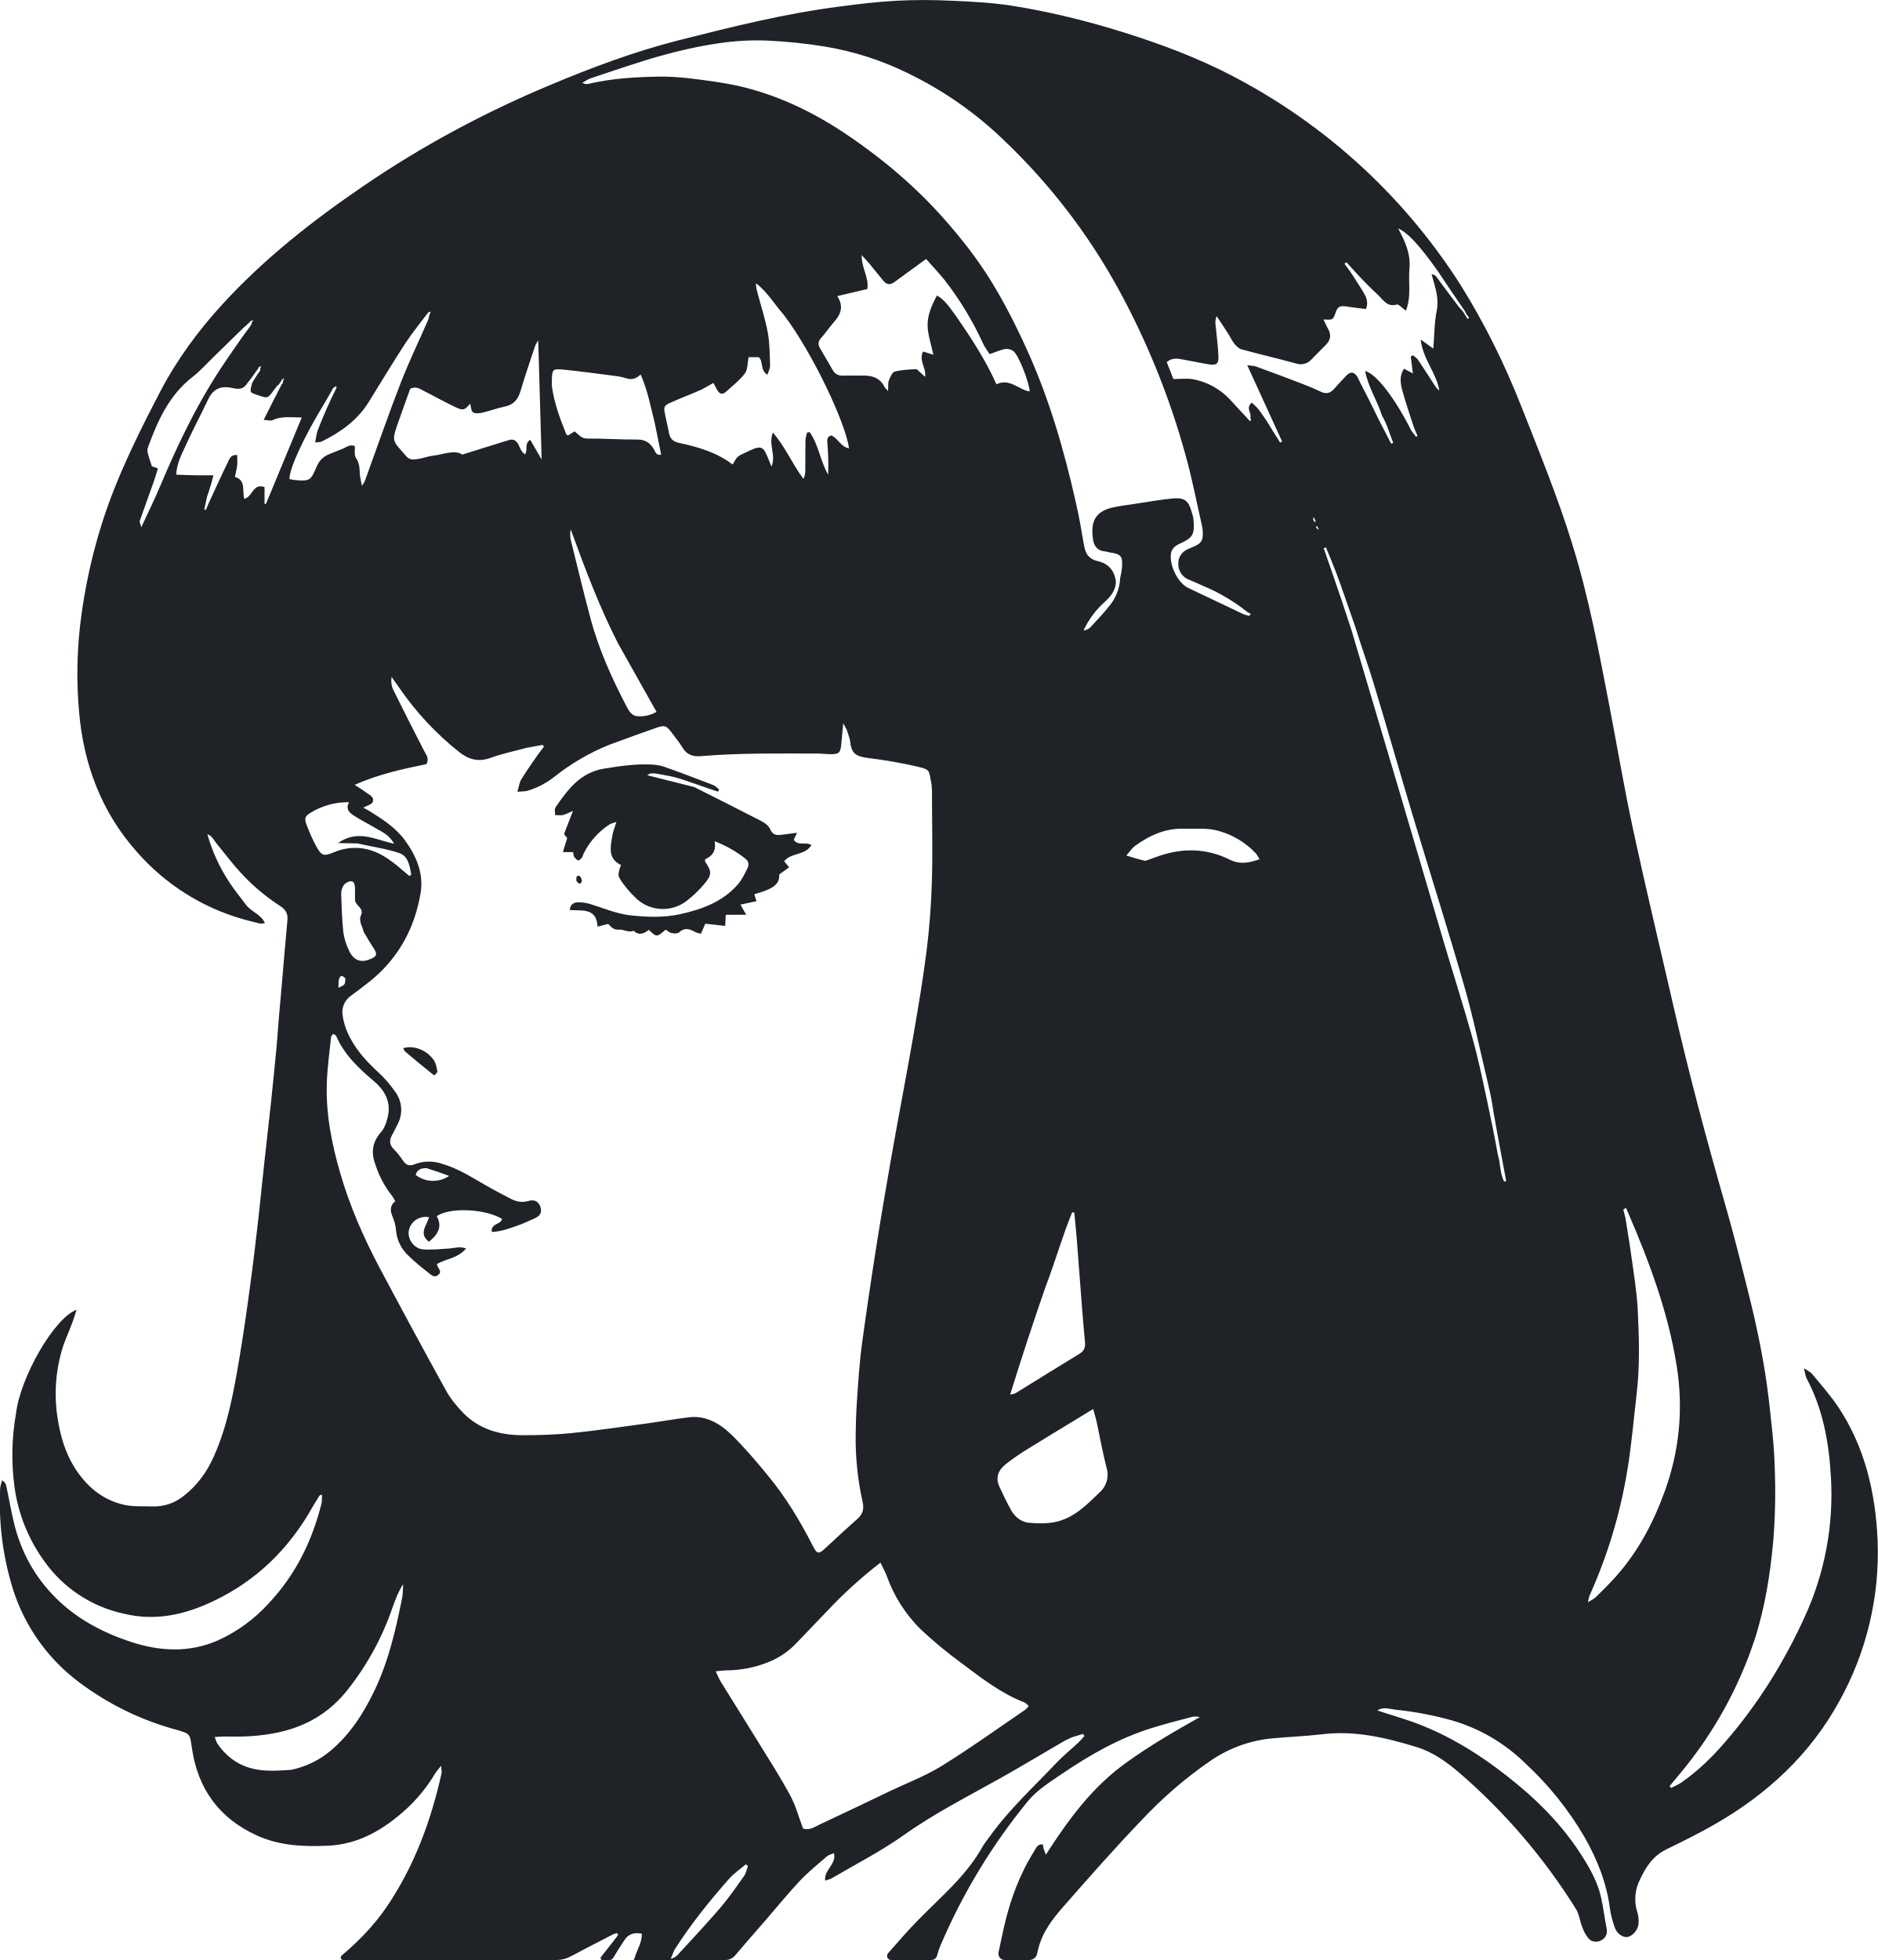
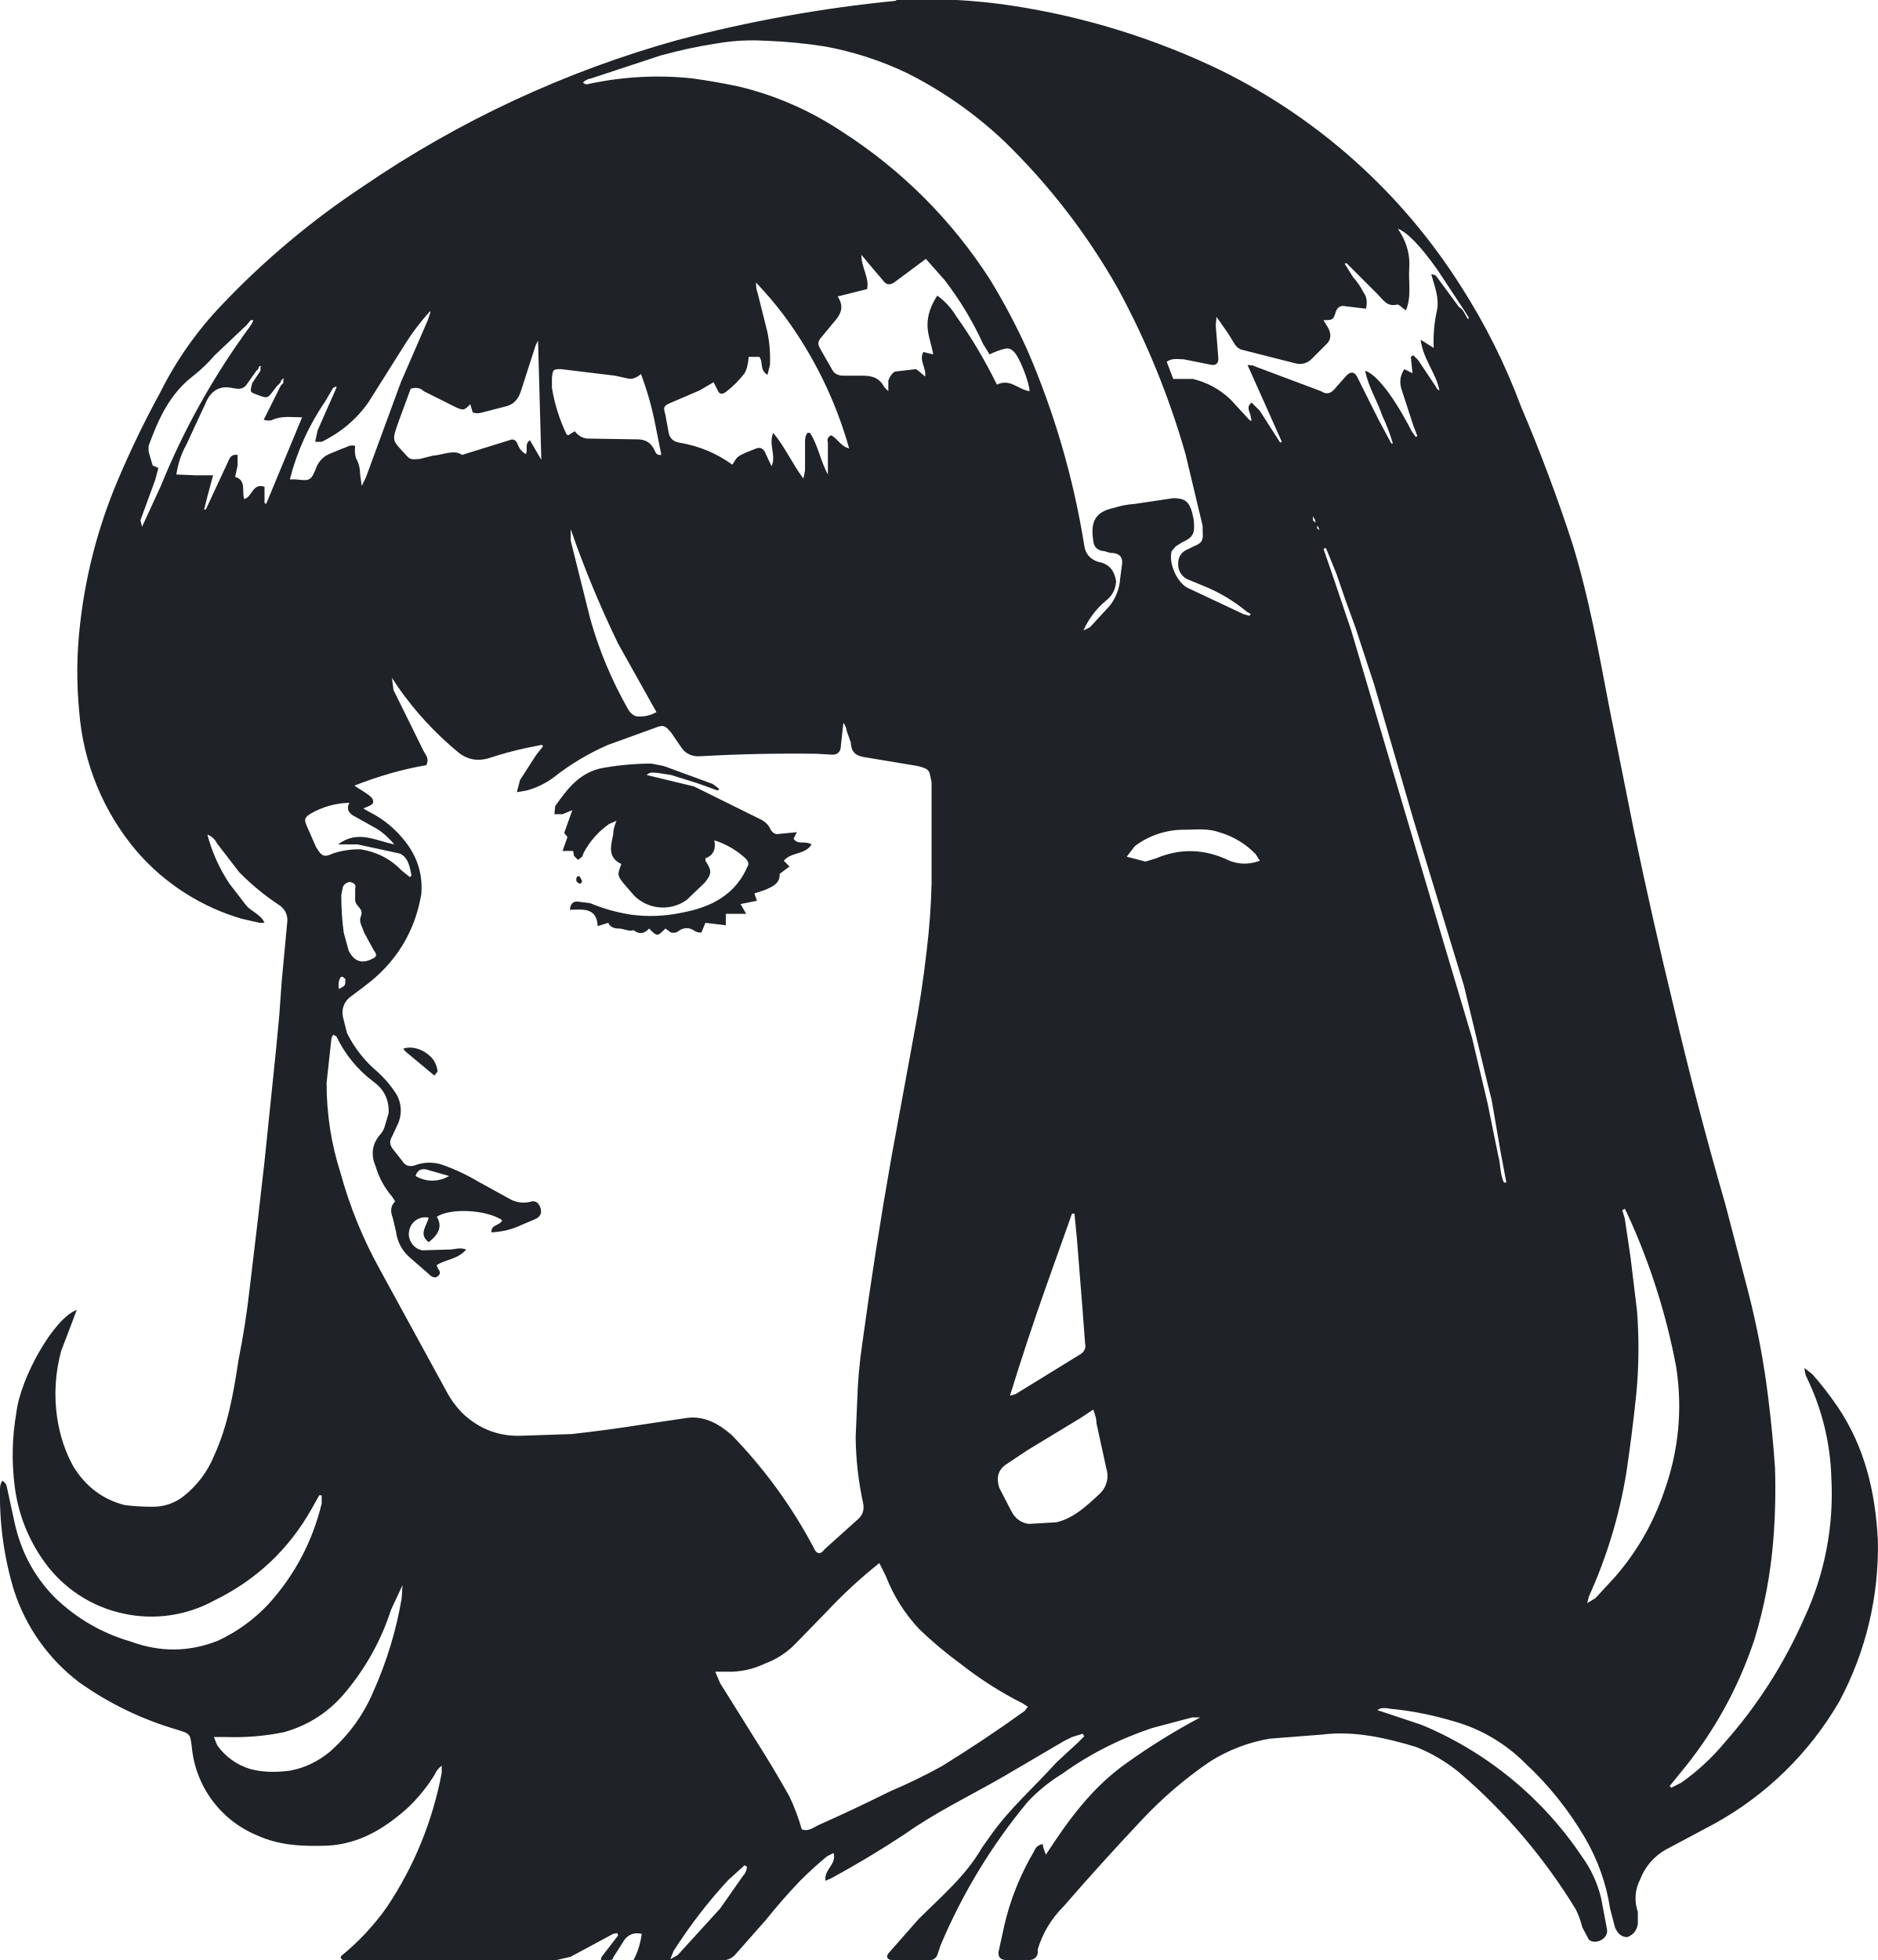
<svg xmlns="http://www.w3.org/2000/svg" viewBox="1 0 23 24">
-   <style>path{fill:#1f2328}@media(prefers-color-scheme:dark){path{fill:#f0f6fc}}</style>
-   <path d="M5.938 12.835c.127-.039.285.02.373.143.028.038.036.092.046.14.003.014-.02.033-.04.05-.124-.098-.24-.194-.354-.291-.011-.01-.016-.027-.025-.042zM8.396 9.412c.195-.032.39-.06.588-.05a.54.54 0 01.148.026c.202.071.402.147.601.224.028.01.05.036.075.055l-.013.027a9.203 9.203 0 01-.26-.089c-.115-.038-.213-.077-.315-.098-.25-.05-.25-.046-.292-.014l.574.144c.275.139.55.276.823.417.042.022.09.057.107.098.026.06.063.076.117.072.066-.006.132-.017.213-.027l-.04.086c.051.08.142.02.216.064-.074.13-.247.09-.334.199l.061.074-.12.087c0 .106-.038.168-.306.243l.026.085-.196.042.07.124h-.25l-.007.137c-.081-.01-.161-.018-.244-.027l-.053.123c-.027-.008-.052-.011-.073-.023-.067-.038-.128-.056-.195.006-.019.017-.063.014-.093.008-.026-.006-.05-.029-.07-.042-.11.095-.11.095-.208.003-.057.046-.12.074-.186.011-.063.027-.123-.02-.178-.014-.07.007-.097-.035-.133-.07l-.13.033c-.013-.236-.194-.19-.34-.203.005-.072.05-.092.095-.094a.474.474 0 01.159.022c.164.05.32.12.496.138.203.021.405.029.601-.015.265-.059.52-.149.707-.365.049-.056.083-.127.117-.195.019-.038.02-.084-.02-.116a1.397 1.397 0 00-.382-.217c.024.12-.031.182-.115.221 0 .014-.004.025 0 .03.08.115.084.16-.007.267a1.39 1.39 0 01-.218.211.477.477 0 01-.641-.05 1.36 1.36 0 01-.133-.152c-.078-.107-.076-.108-.033-.236-.165-.08-.128-.226-.104-.364.008-.05.028-.096.049-.163-.04.014-.067.017-.087.032a.897.897 0 00-.316.357c-.007.016-.01.034-.02.047-.012.015-.034.038-.045.035-.02-.006-.037-.027-.05-.045-.008-.012-.007-.032-.012-.057h-.126l.053-.172a14.82 14.82 0 00-.039-.049l.11-.284c-.06.026-.091.044-.124.051-.03.007-.064 0-.095 0 0-.031-.01-.07.004-.092.149-.22.305-.428.593-.476z" />
-   <path d="M8.06 10.788c-.003-.038-.004-.075.037-.062.016.006.034.048.028.067-.01.04-.038.032-.064-.005z" />
-   <path d="M11.981.009c.226-.012.453-.011.679 0 .247.01.495.024.74.062.401.064.798.157 1.19.273.463.138.92.299 1.356.511a7.31 7.31 0 012.948 2.642c.292.469.536.963.739 1.479.219.556.446 1.11.623 1.683.204.654.329 1.326.458 1.997.097.504.182 1.01.29 1.511.156.722.329 1.44.494 2.16.186.812.4 1.615.63 2.415.102.355.193.713.282 1.072.11.436.202.876.254 1.323.031.278.066.557.073.837a7.56 7.56 0 01-.017.88c-.037.413-.1.818-.226 1.212a5.017 5.017 0 01-.915 1.649l-.13.156.018.023c.043-.023.088-.041.127-.068.2-.138.373-.307.531-.49.4-.46.721-.973.975-1.529a3.59 3.59 0 00.325-1.72c-.024-.424-.097-.834-.3-1.213-.013-.027-.015-.06-.03-.121.05.035.082.048.101.072.107.13.22.258.315.398.33.494.46 1.052.486 1.64a3.75 3.75 0 01-.47 1.97c-.36.655-.887 1.14-1.526 1.506-.193.111-.394.21-.595.308-.157.078-.248.211-.318.365a.522.522 0 00-.033.406.359.359 0 01.013.139c-.005.077-.077.155-.14.162-.054.006-.125-.043-.15-.116a1.206 1.206 0 01-.06-.233c-.04-.314-.155-.6-.308-.87a3.906 3.906 0 00-.73-.91 2.129 2.129 0 00-.897-.524 4.093 4.093 0 00-.692-.131c-.075-.008-.15-.04-.22.01.18.06.363.11.538.18.434.173.82.43 1.18.728.308.255.58.543.794.884.098.155.186.315.227.496.027.123.042.25.067.375.013.062-.002.109-.053.144-.047.033-.122.034-.163-.01a.455.455 0 01-.08-.14c-.03-.073-.038-.159-.078-.225a7.314 7.314 0 00-1.423-1.664c-.16-.137-.329-.26-.537-.323-.376-.114-.753-.203-1.15-.154-.213.025-.427.032-.64.053a1.6 1.6 0 00-.736.278 5.14 5.14 0 00-.834.72c-.329.342-.642.699-.955 1.055-.136.155-.264.319-.314.531a5.227 5.227 0 00-.012.051.096.096 0 01-.09.076h-.31c-.046 0-.082-.048-.072-.094.023-.108.045-.216.07-.324.075-.325.19-.635.368-.917.024-.039.04-.088.104-.08l.01.049.027.077c.28-.435.571-.834.996-1.135.283-.204.584-.378.89-.55a.196.196 0 00-.098-.002c-.162.043-.325.084-.485.134-.402.124-.764.33-1.11.566-.147.1-.298.193-.414.333a7.314 7.314 0 00-1.07 1.767.845.845 0 00-.04.12.075.075 0 01-.072.056h-.494c-.04 0-.062-.051-.036-.082.123-.14.246-.282.377-.415.275-.281.58-.532.777-.884.027-.048.063-.09.095-.135.238-.333.54-.607.818-.902.082-.086.175-.16.26-.24.029-.027.053-.057.079-.085l-.018-.025-.135.041c-.034.017-.07.031-.102.05-.248.144-.494.292-.743.433-.408.23-.825.439-1.209.711-.281.2-.591.358-.889.533-.02.012-.044.015-.08.028-.015-.135.143-.201.108-.336-.033.014-.064.02-.085.038-.111.096-.227.19-.328.296-.148.157-.284.325-.425.488-.125.143-.25.286-.373.431A.153.153 0 019.89 24H8.762a.316.316 0 00.016-.042c.028-.09.085-.172.083-.28-.091-.018-.162.001-.212.077a4.45 4.45 0 00-.136.215c-.01.016-.024.03-.042.03h-.093c-.019 0-.029-.022-.017-.037.071-.088.14-.178.209-.268.001-.002-.006-.012-.012-.024-.014.004-.03.006-.045.013-.176.09-.352.181-.527.274a.363.363 0 01-.168.042H5.202c-.026 0-.039-.036-.019-.053.21-.178.402-.374.558-.605.335-.496.538-1.047.667-1.629.004-.02-.003-.043-.006-.091-.037.048-.059.072-.076.1a1.943 1.943 0 01-.334.415c-.28.258-.59.448-.983.464-.297.012-.588 0-.865-.127-.46-.21-.722-.57-.794-1.072-.025-.17-.017-.171-.182-.219A3.513 3.513 0 011.97 20.6a2.286 2.286 0 01-.808-1.13 3.569 3.569 0 01-.16-1.245c.002-.034.016-.067.024-.1.032.023.046.043.05.066.033.153.059.308.096.46.086.355.257.664.516.92.258.256.571.419.91.532.358.118.717.138 1.07-.016a1.89 1.89 0 00.621-.452c.328-.348.533-.76.648-1.223.009-.034.005-.071.007-.11-.015.006-.026.006-.03.011-.031.05-.064.1-.093.152-.284.502-.679.887-1.196 1.135-.351.17-.718.255-1.11.159a1.607 1.607 0 01-.971-.64 2.006 2.006 0 01-.368-.924 2.903 2.903 0 01.02-.886c.05-.439.466-1.17.742-1.271-.02.063-.035.112-.053.16-.043.116-.097.227-.13.345a1.901 1.901 0 00-.05.82c.033.212.09.416.204.6.147.236.346.407.62.465.11.023.225.014.338.018a.576.576 0 00.386-.131c.164-.128.282-.292.366-.481.168-.375.24-.777.309-1.179.05-.296.093-.594.133-.893.039-.281.071-.563.104-.845.026-.232.048-.464.074-.696.024-.228.052-.455.076-.683.024-.227.047-.455.069-.683.013-.14.022-.28.034-.42l.037-.417c.022-.25.041-.5.065-.748.008-.082-.02-.132-.09-.177a2.46 2.46 0 01-.492-.418c-.1-.109-.188-.228-.282-.342-.035-.042-.056-.097-.116-.118a2.084 2.084 0 00.275.597c.06.092.131.176.196.265.063.086.182.115.234.226-.028.003-.046.01-.06.006a4.74 4.74 0 01-.22-.057 2.71 2.71 0 01-1.287-.819c-.435-.487-.656-1.076-.71-1.723a5.206 5.206 0 01.014-1.06c.072-.602.22-1.186.45-1.745.155-.376.338-.741.526-1.102.205-.393.466-.75.765-1.076.512-.559 1.104-1.024 1.726-1.448.717-.49 1.478-.898 2.277-1.233C8.244.828 8.767.632 9.31.494c.655-.166 1.31-.33 1.982-.415.229-.03.458-.058.688-.07zm-1.847 22.82c-.07.06-.147.111-.207.18-.238.27-.464.549-.668.869l-.044.108a.177.177 0 00.093-.057c.174-.19.351-.378.519-.574.104-.122.195-.255.288-.386.024-.034.03-.08.046-.12l-.027-.02zm1.65-3.695a5.51 5.51 0 00-.653.593l-.37.386a.963.963 0 01-.377.25 1.372 1.372 0 01-.467.09c-.044 0-.087.006-.151.012.028.058.043.097.064.131.15.242.301.482.45.724.136.22.276.438.399.666.068.125.105.267.156.404.077.027.14-.018.202-.048.29-.135.579-.274.867-.412.213-.101.437-.186.636-.31.347-.215.68-.455 1.018-.685.015-.01.026-.028.042-.046-.023-.019-.038-.037-.056-.044-.287-.111-.527-.3-.77-.482a5.319 5.319 0 01-.506-.42 1.757 1.757 0 01-.41-.653c-.019-.049-.045-.095-.075-.156zm-5.847.264c-.06.096-.097.194-.132.293a3.38 3.38 0 01-.555 1.01c-.2.25-.455.412-.762.493-.23.06-.464.076-.7.07-.048-.002-.097.002-.158.005.016.04.021.066.035.085.1.145.23.246.4.295.157.046.316.034.498.023.181-.037.343-.115.485-.234.238-.199.402-.454.536-.732.175-.363.264-.751.342-1.144.01-.053.008-.11.011-.164zm14.945-4.586c.008.029.016.057.027.107.024.155.051.31.072.464.03.219.067.437.078.657.017.344.027.689-.014 1.033-.037.315-.063.633-.116.946a6.153 6.153 0 01-.46 1.518c-.008.018-.01.039-.02.082.047-.03.077-.042.098-.064.085-.083.17-.167.248-.255.271-.305.458-.66.596-1.043.18-.498.228-1.011.145-1.531-.103-.65-.33-1.263-.597-1.881a9.055 9.055 0 00-.024-.055l-.033.022zM5.797 8.29a.26.26 0 00.018.153c.124.251.25.501.379.75.025.049.066.09.03.163-.284.06-.578.119-.88.255.059.038.097.06.132.087.042.032.112.058.09.12-.01.033-.075.048-.117.072.017.01.043.021.067.036.166.102.33.207.447.368.138.192.229.404.188.644-.079.469-.306.85-.69 1.132-.054.04-.106.083-.161.122a.243.243 0 00-.103.245.77.77 0 00.055.195c.083.196.22.35.375.492.083.076.159.164.222.257a.37.37 0 01.025.377c-.023.05-.05.099-.076.148-.03.06-.028.111.022.162.041.042.08.089.112.138.038.058.078.079.147.05a.486.486 0 01.333-.006c.16.046.302.126.444.21.13.077.264.149.4.219.067.035.14.05.219.026.071-.022.124.01.145.076.02.064-.003.108-.074.139-.07.03-.137.063-.209.088-.1.035-.201.073-.314.077-.013-.107.11-.088.127-.159-.206-.126-.643-.145-.801-.034.063.112.035.21-.096.313-.13-.1-.025-.202.002-.3a.209.209 0 00-.249.17c-.015.101.067.216.178.224.108.007.218-.005.326-.012.06-.005.12-.027.199 0-.103.123-.248.127-.357.19.002.05.07.086.019.131-.053.048-.095-.001-.132-.03-.08-.063-.16-.126-.231-.197a.474.474 0 01-.157-.311.52.52 0 00-.043-.172c-.032-.074-.032-.137.033-.19-.018-.03-.028-.053-.045-.072a1.222 1.222 0 01-.196-.369c-.053-.137-.046-.264.048-.381.024-.03.05-.06.064-.095a.664.664 0 00.047-.168c.017-.165-.064-.287-.182-.387-.186-.156-.36-.322-.46-.551-.005-.011-.024-.017-.037-.026-.011.017-.024.027-.025.038-.019.185-.045.37-.052.557-.014.377.058.743.162 1.104.118.41.289.798.488 1.173.267.502.537 1.002.812 1.5.055.098.13.189.208.27.198.202.452.272.724.273.202 0 .404-.006.605-.026.295-.03.59-.073.884-.113.183-.025.365-.057.548-.08.21-.026.38.073.522.21.16.156.305.327.447.5.22.265.397.56.554.867.05.098.07.1.147.03.13-.121.26-.242.394-.36.067-.059.088-.12.067-.213a3.535 3.535 0 01-.085-.796c.002-.157.006-.314.018-.471.015-.224.03-.45.06-.672a59.114 59.114 0 01.362-2.298c.087-.493.182-.984.268-1.477.06-.347.118-.694.162-1.043.034-.273.055-.55.063-.825.011-.332.003-.665.002-.998 0-.077.004-.155-.01-.23-.028-.142-.01-.155-.162-.19a5.826 5.826 0 00-.607-.107c-.146-.018-.207-.053-.221-.19-.006-.049-.025-.098-.041-.146-.009-.025-.024-.048-.046-.09l-.025.264c-.009.096-.029.116-.127.115-.055 0-.11-.008-.164-.008-.476 0-.952-.008-1.426.032-.095.008-.173-.015-.226-.103-.04-.066-.088-.126-.134-.186-.063-.084-.086-.093-.182-.06-.195.068-.388.138-.582.21a2.71 2.71 0 00-.675.394.986.986 0 01-.323.168c-.033.01-.07.008-.127.013.02-.066.024-.114.047-.15.064-.105.135-.205.205-.306.023-.033.049-.063.073-.095l-.015-.023-.201.037c-.146.04-.296.07-.437.122-.148.053-.266.023-.386-.072a3.623 3.623 0 01-.733-.786l-.093-.132zm8.592 8.963l-.147.09c-.22.134-.44.266-.659.402-.093.058-.184.12-.27.188-.085.07-.124.161-.072.272.047.1.093.2.147.294.047.08.124.138.213.147.11.01.228.012.336-.012.217-.05.372-.205.528-.357a.291.291 0 00.087-.308c-.046-.18-.079-.365-.118-.547-.011-.052-.027-.103-.045-.169zm-.257-2.409c-.12.291-.205.597-.325.91-.151.433-.294.87-.435 1.323.036-.01.054-.01.067-.018.261-.16.522-.324.785-.484.054-.033.071-.078.065-.138-.012-.13-.024-.262-.034-.393l-.068-.886c-.008-.103-.02-.206-.029-.31-.009 0-.017-.002-.026-.004zm3.081-8.13l.099.285c.08.231.159.463.24.714l.58 1.952c.187.63.372 1.262.558 1.893.114.382.235.762.343 1.146.072.257.126.519.186.799.044.206.087.413.127.64.034.106.023.226.077.325l.025-.006-.068-.362c-.038-.206-.077-.412-.113-.638-.015-.07-.029-.141-.046-.211-.095-.396-.177-.796-.29-1.187-.196-.685-.413-1.364-.618-2.046-.165-.549-.322-1.1-.488-1.648-.069-.227-.15-.45-.226-.695l-.117-.336c-.037-.107-.075-.216-.115-.322-.04-.106-.084-.21-.127-.314a7.558 7.558 0 01-.027.01zM6.225 14.304c-.063-.001-.115.014-.134.083a.35.35 0 00.41.012 4.533 4.533 0 00-.276-.095zM5.23 11.98c-.026-.027-.057-.048-.075.002-.012.032-.007.07-.01.113.082-.037.082-.037.085-.115zm.062-1.189a.135.135 0 00-.088.056.197.197 0 00-.025.11c.005.152.01.306.026.457a.751.751 0 00.066.218c.061.136.157.167.288.101.055-.027.06-.054.025-.11a4.52 4.52 0 01-.129-.211c-.015-.068-.066-.131-.033-.207.04-.09-.076-.116-.074-.19V10.874c-.003-.038-.006-.087-.056-.083zm-.017-.968a.867.867 0 00-.467.127c-.076.045-.084.07-.05.158.034.087.07.173.115.254.064.117.09.125.21.077a.657.657 0 01.336-.053c.202.022.357.136.504.264l.092.077c.007-.006.014-.013.022-.018-.019-.105-.035-.226-.149-.264-.157-.053-.324-.075-.508-.117l-.24-.005c.24-.169.452-.044.687.009-.063-.115-.153-.147-.23-.193-.082-.05-.17-.092-.25-.144-.06-.037-.12-.08-.072-.172zm10.233.325c-.23-.01-.427.08-.608.211-.034.026-.06.065-.105.117.087.026.15.046.232.065.044-.015.088-.03.13-.046.306-.114.61-.115.904.031.126.063.237.04.366-.005-.02-.031-.03-.054-.045-.071a.986.986 0 00-.448-.273c-.14-.044-.284-.024-.426-.03zM7.99 6.483a.308.308 0 00.002.133c.08.321.156.643.242.962.104.387.27.75.456 1.103.02.037.061.08.098.087a.404.404 0 00.253-.051l-.472-.84c-.23-.448-.405-.92-.579-1.394zM10.397.497c-.2-.008-.405.004-.603.034-.236.035-.47.087-.7.152-.287.08-.569.18-.852.273-.04.013-.074.038-.11.058.028.014.05.018.07.014.287-.068.58-.085.873-.09.134-.002.269.009.402.025.19.024.382.048.57.09.456.104.874.3 1.265.556.464.306.888.66 1.257 1.078.205.232.395.475.56.739.17.274.315.561.449.856.273.601.456 1.232.6 1.876.04.173.07.348.1.524.017.104.065.167.17.19.122.028.2.105.22.251-.003.102-.06.174-.129.24a1.065 1.065 0 00-.268.358.164.164 0 00.083-.039c.08-.086.162-.172.235-.265a.56.56 0 00.13-.333c.009-.05.022-.1.024-.15.007-.124-.017-.15-.143-.168-.025-.004-.049-.014-.073-.015-.082-.007-.125-.063-.137-.131-.033-.198-.004-.355.247-.408.086-.018.174-.03.26-.042.158-.023.315-.053.473-.067.14-.012.19.033.226.167.008.029.018.057.021.087.019.179-.008.225-.141.288-.027.013-.055.024-.078.042a.148.148 0 00-.051.067c-.039.144.073.382.206.445l.673.32c.023.011.05.015.075.023l.018-.026c-.015-.008-.032-.013-.044-.024a2.27 2.27 0 00-.544-.32 4.898 4.898 0 00-.173-.075.203.203 0 01-.126-.191c-.003-.085.045-.154.128-.187l.059-.025c.099-.044.118-.076.112-.187a.384.384 0 00-.008-.063c-.067-.294-.123-.59-.205-.88a9.478 9.478 0 00-.826-2.036 7.465 7.465 0 00-1.39-1.805 4.536 4.536 0 00-1.177-.824 3.656 3.656 0 00-1.016-.328 6.155 6.155 0 00-.712-.074zm6.719 5.955c.01.014.018.028.038.034l-.022-.044-.016.01zM4.103 3.917a.062.062 0 01-.03.012.455.455 0 01-.04.039c-.01.01-.02.02-.045.04l-.363.354c-.088.085-.17.178-.266.253-.284.22-.425.53-.544.855a.132.132 0 00-.007.071c.013.055.033.108.052.168l.074.026c-.017.056-.03.105-.047.152-.058.164-.118.327-.175.491-.005.015.008.036.019.077.08-.175.158-.33.225-.489.228-.544.484-1.074.819-1.561.09-.133.182-.266.283-.401.004-.006.007-.013.022-.03.001-.016.003-.032.015-.04l.008-.017zm12.976 2.408a.023.023 0 01.009.019.073.073 0 00-.006.01.188.188 0 00.007.02l.018.022c.002-.007.007-.016.005-.021-.003-.01-.012-.018-.02-.038a1.331 1.331 0 01-.013-.012zM4.199 4.48c-.003.004-.008.008-.027.014-.005.013-.011.025-.031.047a2.085 2.085 0 01-.124.167c-.048.07-.116.055-.181.041-.134-.028-.228.016-.287.143-.089.187-.187.37-.273.56-.049.108-.11.216-.118.36.081.003.154.007.228.008h.228a2.563 2.563 0 01-.079.264c-.01.052-.022.103-.033.155l.02.004c.018-.046.037-.092.067-.153.066-.142.13-.285.2-.426.02-.04.034-.1.116-.092 0 .043.004.084 0 .124-.005.045-.017.09-.028.143.141.043.086.174.115.269.102-.022.104-.195.248-.144v.205l.017.002.439-1.059c-.13 0-.246-.02-.358.033-.024.011-.058-.001-.108-.004.075-.15.139-.278.211-.417a.128.128 0 01.025-.036c0-.015-.001-.03.008-.038l.006-.02c-.005.006-.01.011-.028.017-.004.012-.009.024-.026.045a.085.085 0 01-.032.033c-.123.157-.09.164-.258.106-.079-.027-.078-.028-.047-.144.028-.046.056-.093.098-.15 0-.016-.001-.032.007-.042L4.2 4.48zm2.073-.67c-.003.006-.007.011-.027.016-.094.125-.194.246-.28.377-.155.238-.301.481-.451.723-.14.224-.345.368-.575.481-.017.008-.04.006-.079.011.012-.059.016-.109.033-.153a6.076 6.076 0 01.229-.518l-.007-.02a.138.138 0 01-.035.025c-.028.05-.055.1-.093.164-.26.424-.443.817-.442.95.024.004.048.011.073.013.177.013.188.007.26-.165.03-.07.077-.12.147-.15l.175-.07c.044-.018.085-.057.146-.032.003.05-.01.11.014.145.042.062.044.125.047.193.002.049.017.098.026.147.029-.034.039-.065.05-.097.142-.39.277-.782.428-1.17.1-.256.22-.504.33-.756.013-.03.013-.067.03-.092V3.81zm3.987-.34c0 .045.01.084.021.123.042.16.094.318.124.48.024.133.023.27.028.406 0 .033-.019.067-.032.11-.094-.058-.047-.158-.106-.215h-.125c-.015.072-.01.152-.046.2-.066.085-.155.154-.236.227-.043.038-.078.018-.103-.025l-.046-.087c-.065.035-.117.069-.172.093-.116.051-.235.095-.35.147-.085.038-.09.053-.07.147.014.075.034.148.047.223.013.072.05.109.123.124.233.05.462.115.657.265.058-.102.058-.102.168-.151.03-.014.06-.03.092-.042.08-.03.115-.017.15.06.023.048.041.098.066.158.06-.14-.042-.267.017-.416.157.18.24.39.375.567a.235.235 0 00.022-.098c.002-.124 0-.247.002-.371 0-.034.013-.067.02-.1l.032-.003c.11.155.13.354.226.52a3.036 3.036 0 00-.01-.392c-.004-.045 0-.074.05-.088.08.036.116.14.215.158-.03-.275-.423-1.137-.798-1.635-.114-.127-.2-.28-.34-.386zm-2.667.696c-.019.034-.03.05-.037.067-.061.185-.125.37-.18.556-.031.105-.087.169-.195.19-.09.019-.178.052-.268.073-.038.009-.089.015-.118-.003-.024-.016-.025-.069-.036-.106-.064.076-.082.087-.17.047-.133-.062-.262-.135-.393-.201-.048-.025-.093-.063-.17-.03-.043.12-.091.25-.137.382-.099.28-.087.242.095.453.046.048.102.03.154.023.054-.009.106-.03.16-.036.13-.013.26-.08.367-.015.204-.064.387-.122.571-.178.05-.015.089.005.114.054.022.042.034.093.082.121.038-.056-.013-.128.063-.178l.14.241-.042-1.46zm.278.358c-.096-.01-.107.01-.11.108-.002.038-.003.078.002.115.03.2.099.386.174.57.002.006.012.01.022.015l.078-.05c.052.036.081.088.153.088.205-.002.41.014.616.012.099-.001.158.042.205.12.018.03.024.077.088.066l-.08-.394c-.05-.195-.085-.395-.172-.589-.057.057-.114.068-.18.046a.72.72 0 00-.135-.028c-.22-.028-.44-.059-.66-.08zm10.254-1.727c.089.163.155.316.139.491-.016.168.026.342-.044.516-.047-.033-.088-.082-.112-.075-.117.035-.164-.057-.227-.115a4.772 4.772 0 01-.286-.29l-.104-.113a4.856 4.856 0 01-.023.019c.035.046.07.093.11.156.04.064.084.127.122.193.034.058.065.118.031.205-.082-.01-.164-.019-.246-.032-.06-.01-.101 0-.124.07-.031.098-.037.096-.15.09.02.042.036.08.057.116.041.074.03.138-.03.196-.06.06-.118.122-.178.181a.175.175 0 01-.185.046c-.222-.061-.447-.113-.67-.174-.032-.009-.063-.04-.086-.068-.03-.04-.052-.087-.08-.13-.044-.07-.09-.138-.136-.207a.18.18 0 00-.014.105c.012.127.03.253.035.38.005.1-.024.12-.121.104-.104-.017-.206-.04-.31-.058-.064-.012-.131-.028-.202.03l.081.208c.09 0 .166-.01.237.002a.819.819 0 01.458.251c.078.083.154.168.241.26l.018-.005c-.004-.006-.008-.013-.01-.04.014-.056-.062-.118.018-.178.031.03.064.057.088.09.058.078.111.159.169.257l.089.141.024-.013a2093.819 2093.819 0 01-.427-.934c.055.007.083.007.108.016.193.07.385.142.577.216.074.028.147.06.219.094.062.028.112.018.157-.033.05-.056.102-.112.154-.167.05-.051.095-.046.132.014.016.025.026.053.04.08.071.138.143.277.217.433l.159.308.025-.011c-.044-.106-.07-.218-.138-.334-.057-.182-.168-.346-.206-.545.136.034.362.326.567.732l.057.074.018-.011a1.563 1.563 0 01-.052-.127c-.046-.145-.097-.29-.136-.436-.022-.083-.036-.173.022-.26l.109.058-.026-.207.027-.016c.022.02.05.036.065.06.073.108.143.22.215.33.01.016.029.029.043.043-.036-.217-.2-.38-.229-.626l.155.112c.014-.166.012-.319.042-.465.032-.158-.023-.297-.063-.445.024.004.036.006.055.025.092.124.183.249.277.371.02.027.05.047.069.087l.04.063.019-.015a.293.293 0 01-.053-.082 27.922 27.922 0 01-.332-.49c-.221-.311-.363-.467-.485-.521zm-6.57.327c-.003.161.092.275.069.415l-.368.087c.09.139.032.237-.052.331-.05.057-.092.122-.143.178-.037.04-.046.078-.018.126l.16.275c.029.048.072.066.128.064.076-.003.152 0 .228-.001.116-.003.216.022.275.137.006.014.02.024.044.052.004-.059-.003-.098.01-.13.016-.04.04-.099.072-.108.084-.023.173-.024.26-.03.013-.001.027.018.04.029l.071.065c.019-.11-.082-.198-.024-.31l.126.04c-.026-.123-.07-.245-.071-.366 0-.123.051-.243.115-.36.107.062.16.156.234.253.183.265.36.533.494.834.165-.078.27.068.407.088-.003-.106-.133-.441-.197-.492a.142.142 0 00-.102-.028c-.06.011-.119.039-.191.063-.025-.039-.056-.078-.077-.122a3.936 3.936 0 00-.473-.783c-.076-.094-.16-.182-.228-.26l-.391.285c-.049.035-.094.03-.132-.017l-.169-.207c-.025-.03-.053-.059-.097-.108z" />
+   <style>path{fill:#1f2328}@media (prefers-color-scheme:dark){path{fill:#f0f6fc}}</style>
+   <path d="M5.94 12.84c.12-.04.28.02.37.14q.04.06.05.14l-.04.05-.36-.3zM8.4 9.4q.3-.05.58-.05l.15.03.6.22.08.06-.02.02-.25-.09-.32-.1c-.25-.04-.25-.04-.3 0l.58.14.83.41q.07.04.1.1.04.09.12.07l.21-.02-.04.08c.05.08.14.02.22.07-.08.13-.25.09-.34.2l.07.07-.12.09c0 .1-.04.16-.31.24l.03.09-.2.04.07.12h-.25v.14l-.25-.03-.05.12q-.05 0-.08-.02-.1-.07-.2 0-.03.03-.09.02l-.07-.05c-.1.1-.1.1-.2 0q-.09.1-.19.02c-.06.02-.12-.02-.18-.02q-.1 0-.13-.07l-.13.04c-.01-.24-.2-.2-.34-.2q.01-.11.1-.1l.15.02q.24.1.5.14.3.04.6-.02c.27-.05.52-.14.7-.36q.08-.1.12-.2.04-.05-.02-.11a1 1 0 0 0-.38-.22q.03.17-.11.22v.03c.08.12.08.16-.01.27l-.22.21a.5.5 0 0 1-.64-.05l-.13-.15c-.08-.1-.08-.11-.03-.24-.17-.08-.13-.22-.1-.36q0-.07.04-.17l-.09.04a1 1 0 0 0-.31.35l-.02.05-.05.04-.05-.05-.01-.06h-.13l.06-.17-.04-.05.1-.28-.12.05h-.1l.01-.1c.15-.21.3-.42.6-.47" />
+   <path d="M8.06 10.79q-.01-.07.04-.06l.03.06q-.02.06-.07 0" />
+   <path d="M11.98 0a7 7 0 0 1 1.42.07 9 9 0 0 1 2.55.79 7.3 7.3 0 0 1 2.94 2.64q.45.7.74 1.48.35.82.63 1.68c.2.65.32 1.32.45 2l.3 1.5q.23 1.1.49 2.17.28 1.2.63 2.41l.28 1.07q.17.66.25 1.33.05.4.08.83a8 8 0 0 1-.02.88q-.05.63-.23 1.22a5 5 0 0 1-.91 1.64l-.13.16.02.02.12-.06q.3-.21.54-.5.6-.68.97-1.52a3.6 3.6 0 0 0 .33-1.72 3 3 0 0 0-.3-1.22q-.02-.03-.03-.12l.1.08q.16.18.31.4c.33.49.46 1.04.49 1.63a4 4 0 0 1-.47 1.97 4 4 0 0 1-1.53 1.5l-.6.32a.7.7 0 0 0-.31.36.5.5 0 0 0-.03.4v.15q-.02.12-.13.16-.1 0-.15-.12l-.06-.23q-.07-.46-.31-.87a4 4 0 0 0-.73-.91 2 2 0 0 0-.9-.52 4 4 0 0 0-.69-.14c-.07 0-.15-.04-.22.01l.54.18a4.4 4.4 0 0 1 1.97 1.62q.16.22.23.5l.07.37q.02.09-.06.14c-.04.03-.12.04-.16 0l-.08-.15q-.03-.12-.08-.22a7 7 0 0 0-1.42-1.67 2 2 0 0 0-.54-.32c-.37-.11-.75-.2-1.15-.15l-.64.05a2 2 0 0 0-.73.28 5 5 0 0 0-.84.72q-.49.52-.95 1.05-.23.23-.32.53v.05a.1.1 0 0 1-.1.08h-.3q-.09-.01-.08-.1l.07-.32q.11-.48.37-.92.02-.06.1-.08l.01.05.03.08c.28-.43.57-.83 1-1.13q.42-.3.89-.55h-.1l-.49.13q-.6.2-1.1.56-.23.14-.42.34a7 7 0 0 0-1.07 1.76l-.04.12a.1.1 0 0 1-.07.06h-.5q-.07-.02-.03-.08l.37-.42c.28-.28.58-.53.78-.88l.1-.14c.23-.33.54-.6.81-.9l.26-.24.08-.08-.02-.03-.13.04-.1.05-.75.44c-.4.23-.82.43-1.2.7q-.44.29-.9.54l-.07.03c-.02-.14.14-.2.1-.34l-.08.04q-.17.14-.33.3-.22.23-.42.48l-.38.43a.2.2 0 0 1-.11.06H8.76l.02-.04q.06-.13.08-.28-.13-.03-.21.07l-.14.22q0 .03-.04.03h-.1q-.02 0 0-.04l.2-.26-.01-.03-.05.01-.52.28-.17.04H5.2q-.04-.02-.02-.05a3 3 0 0 0 .56-.6q.5-.75.67-1.64v-.09q-.07.06-.08.1a2 2 0 0 1-.34.42c-.28.25-.59.44-.98.46-.3.01-.59 0-.87-.13a1.3 1.3 0 0 1-.79-1.07c-.02-.17-.02-.17-.18-.22a4 4 0 0 1-1.2-.58 2.3 2.3 0 0 1-.8-1.13A4 4 0 0 1 1 18.23q0-.06.03-.1.04.03.05.06l.1.46q.12.54.5.92.4.38.92.53.54.2 1.07-.01a2 2 0 0 0 .62-.45q.48-.53.65-1.23v-.1h-.03l-.09.16q-.42.75-1.2 1.13a1.6 1.6 0 0 1-1.1.16 1.6 1.6 0 0 1-.98-.64 2 2 0 0 1-.36-.92 3 3 0 0 1 .02-.9c.05-.43.46-1.16.74-1.26l-.06.16-.13.34a2 2 0 0 0-.05.82q.05.33.2.6.23.37.63.47.16.02.34.02a.6.6 0 0 0 .38-.13q.25-.2.37-.49c.17-.37.24-.77.3-1.17q.09-.45.14-.9l.1-.84.08-.7.07-.68.07-.68.04-.42.03-.42.07-.75q0-.11-.09-.18a3 3 0 0 1-.5-.41l-.27-.35q-.04-.08-.12-.11a2 2 0 0 0 .27.6l.2.26c.06.08.18.11.23.22h-.06l-.22-.05a2.7 2.7 0 0 1-1.28-.82 3 3 0 0 1-.71-1.72 5 5 0 0 1 .01-1.06q.1-.9.45-1.74.24-.57.53-1.1.3-.6.76-1.08a10 10 0 0 1 1.73-1.45A13 13 0 0 1 9.3.49a17 17 0 0 1 2.67-.48m-1.85 22.83-.2.18q-.37.4-.67.87l-.04.1.09-.05.52-.57.28-.4q.04-.04.05-.11zm1.65-3.7a6 6 0 0 0-.65.6l-.37.38a1 1 0 0 1-.38.25 1 1 0 0 1-.46.1h-.15l.06.14.45.72q.21.33.4.67.09.19.15.4c.08.03.14-.02.2-.05q.45-.2.87-.41.33-.14.64-.31.52-.32 1.02-.68l.04-.05-.06-.04q-.4-.2-.77-.49a5 5 0 0 1-.5-.42 2 2 0 0 1-.41-.65zm-5.84.27-.14.3a3 3 0 0 1-.55 1q-.3.37-.76.5a3 3 0 0 1-.7.06h-.16l.04.1q.15.21.4.29.22.06.5.02.26-.05.48-.23.35-.31.53-.73.25-.56.35-1.15zm14.94-4.59.03.1.07.47.08.66q.04.52-.01 1.03-.05.48-.12.95a6 6 0 0 1-.46 1.52l-.02.08.1-.06.24-.26q.4-.46.6-1.04.27-.75.15-1.53a8 8 0 0 0-.6-1.88l-.03-.06zM5.8 8.3l.02.15.37.75c.03.05.07.1.03.17q-.42.07-.88.25l.14.09c.04.03.1.06.09.12-.01.03-.08.05-.12.07l.07.04q.26.13.44.36.23.29.2.65-.12.7-.7 1.13l-.16.12a.24.24 0 0 0-.1.25l.05.2q.14.28.38.48.13.12.22.26a.4.4 0 0 1 .02.38l-.07.15q-.05.08.02.16l.11.14q.05.08.15.05a.5.5 0 0 1 .33-.01q.23.08.45.21l.4.22q.1.05.22.03.1-.04.14.07.03.1-.07.14l-.21.09q-.14.06-.32.07c-.01-.1.11-.08.13-.15-.2-.13-.64-.15-.8-.04q.1.16-.1.31c-.13-.1-.02-.2 0-.3a.2.2 0 0 0-.24.17c-.02.1.06.22.17.23l.33-.01c.06 0 .12-.03.2 0-.1.12-.25.12-.36.19 0 .05.07.08.02.13s-.1 0-.13-.03l-.23-.2a.5.5 0 0 1-.16-.31l-.04-.17q-.05-.12.03-.2l-.04-.06a1 1 0 0 1-.2-.37q-.09-.21.05-.38.04-.04.06-.1l.05-.17q.01-.24-.18-.38a1.5 1.5 0 0 1-.46-.56l-.04-.02-.02.04-.06.55q0 .57.17 1.1.17.62.48 1.18l.82 1.5q.08.15.2.27.31.29.73.27l.6-.02q.45-.05.89-.12l.54-.08c.21-.02.38.08.53.21a6 6 0 0 1 1 1.37q.06.14.14.03l.4-.36q.1-.08.07-.21a4 4 0 0 1-.09-.8l.02-.47q.01-.33.06-.67a59 59 0 0 1 .36-2.3l.27-1.47q.1-.52.16-1.05.05-.41.06-.82V9.58c-.03-.14-.01-.16-.17-.2l-.6-.1c-.15-.02-.21-.05-.22-.19l-.05-.14q0-.04-.04-.1l-.03.27q0 .13-.12.12L11 9.23q-.71-.01-1.42.03-.15.01-.23-.1l-.13-.19c-.07-.08-.09-.1-.19-.06l-.58.21a3 3 0 0 0-.67.4 1 1 0 0 1-.33.16l-.12.02.04-.15.2-.31.08-.1-.01-.02-.2.04q-.23.05-.44.12-.22.07-.39-.07a4 4 0 0 1-.73-.79zm8.59 8.96-.15.1-.66.4-.27.18q-.13.1-.07.28l.15.29q.07.13.21.15l.34-.02c.21-.05.37-.2.53-.35a.3.3 0 0 0 .08-.31l-.12-.55q0-.07-.04-.17m-.26-2.4-.32.9q-.23.65-.44 1.33l.07-.02.78-.48q.09-.05.07-.14l-.03-.4-.07-.88-.03-.31zm3.08-8.14.1.29.24.71.58 1.96.56 1.89.34 1.14.19.8.13.64c.03.1.02.23.07.33h.03l-.07-.37-.11-.64-.05-.2-.29-1.2-.62-2.04-.48-1.65-.23-.7-.12-.33-.11-.32-.13-.32zm-10.99 7.6q-.1-.02-.13.08a.4.4 0 0 0 .41 0zm-.99-2.33q-.05-.06-.07 0-.02.04-.01.12c.08-.04.08-.04.08-.12m.06-1.19a.1.1 0 0 0-.09.06l-.02.1q0 .24.03.46l.06.22q.1.2.29.1.08-.03.02-.1l-.12-.22c-.02-.07-.07-.13-.04-.2.04-.1-.07-.12-.07-.2v-.14q.02-.06-.06-.08m-.01-.97a1 1 0 0 0-.47.13c-.08.05-.09.07-.05.16l.11.25c.07.12.1.13.21.08a1 1 0 0 1 .34-.05q.3.05.5.26l.1.08.02-.02c-.02-.1-.04-.23-.15-.27l-.51-.11h-.24c.24-.18.45-.05.69 0q-.12-.14-.23-.2T5.35 10c-.06-.03-.12-.08-.07-.17m10.23.33a1 1 0 0 0-.61.2l-.1.13.23.06.13-.04q.45-.19.9.03.18.07.37 0l-.05-.08a1 1 0 0 0-.45-.27c-.14-.05-.28-.03-.42-.03M7.99 6.48v.14l.24.96q.16.57.46 1.1.04.07.1.09a.4.4 0 0 0 .25-.05l-.47-.84q-.33-.68-.58-1.4M10.39.5q-.3-.02-.6.03a6 6 0 0 0-.7.15l-.85.28q-.06.01-.1.05.03.03.06.02A4 4 0 0 1 9.48.96q.29.04.57.1.67.16 1.26.55a6 6 0 0 1 1.82 1.82q.25.41.45.85a10 10 0 0 1 .7 2.4q.02.15.17.2.19.03.22.24-.01.15-.13.24a1 1 0 0 0-.27.36l.08-.04.24-.26a.6.6 0 0 0 .13-.34l.02-.15q.03-.16-.14-.16l-.07-.02q-.13-.01-.14-.13c-.03-.2 0-.35.25-.4q.12-.04.26-.05l.47-.07c.14 0 .19.04.23.17l.02.09c.02.18-.01.22-.14.28l-.08.05-.05.06c-.04.15.07.39.2.45l.68.32.07.02.02-.02-.05-.03a2 2 0 0 0-.54-.32l-.17-.07a.2.2 0 0 1-.13-.2q0-.13.13-.18l.06-.03c.1-.04.12-.07.11-.18v-.07l-.21-.88a10 10 0 0 0-.83-2.03 8 8 0 0 0-1.39-1.8A5 5 0 0 0 12.12.9a4 4 0 0 0-1.01-.33A6 6 0 0 0 10.4.5m6.73 5.95q0 .03.03.04l-.02-.05zM4.1 3.92h-.03l-.04.05L4 4l-.37.35q-.12.14-.26.25c-.29.22-.43.53-.55.86v.07l.05.17.07.03-.04.15-.18.49.02.08.23-.5A9 9 0 0 1 4.06 4l.02-.03.02-.04zm12.98 2.4v.05l.03.03v-.03l-.02-.03zM4.2 4.48l-.03.01q0 .03-.03.05l-.12.17c-.05.07-.12.05-.18.04q-.2-.04-.3.14l-.26.56q-.09.16-.12.36l.23.01h.22l-.07.26-.04.16h.02l.07-.15.2-.43c.02-.04.03-.1.12-.09v.13l-.03.14c.14.04.08.17.11.27.1-.02.1-.2.25-.15v.2l.02.01.44-1.06c-.13 0-.25-.02-.36.03q-.04.02-.11 0l.21-.42.03-.03v-.04l.01-.02-.03.02-.02.04-.04.04c-.12.15-.09.16-.25.1-.08-.03-.08-.03-.05-.14l.1-.15V4.5zm2.07-.67-.02.02q-.16.18-.28.37l-.46.73q-.22.31-.57.48h-.08l.03-.14.23-.52v-.02l-.04.02-.1.17a3 3 0 0 0-.43.95h.07c.18.02.19.02.26-.16a.3.3 0 0 1 .15-.15l.17-.07c.04-.01.09-.05.15-.03q-.01.08.01.15.05.09.05.19l.02.15.05-.1.43-1.17.33-.76.03-.09zm3.99-.34q0 .07.02.12l.12.48q.04.2.03.4l-.03.12c-.1-.06-.05-.16-.1-.22h-.13q-.01.13-.05.2-.1.13-.23.23-.07.05-.1-.02l-.05-.1-.17.1-.35.15c-.09.04-.1.05-.07.15l.04.22q.02.1.13.12.36.06.65.27c.06-.1.06-.1.17-.15l.1-.04q.1-.05.14.06l.07.15c.06-.14-.04-.26.02-.41.15.18.24.39.37.56l.02-.1V5.4q0-.06.03-.1h.03c.1.15.13.35.22.51v-.39q-.02-.06.04-.09c.08.04.12.14.22.16a5 5 0 0 0-.8-1.63q-.15-.2-.34-.4zm-2.67.7-.03.06-.18.56q-.05.16-.2.19l-.27.07q-.07.02-.12 0l-.03-.1c-.07.07-.08.08-.17.04l-.4-.2q-.06-.06-.16-.03l-.14.38c-.1.28-.09.24.1.45.04.05.1.03.15.03l.16-.04c.13-.01.26-.08.36-.01l.58-.18q.07-.03.1.05t.1.12c.03-.05-.02-.12.05-.17l.14.24zm.28.35c-.1 0-.1.01-.11.11v.12q.05.3.18.57l.02.01.08-.05q.06.08.15.09l.62.01q.14 0 .2.12c.02.03.02.08.09.07l-.08-.4q-.06-.3-.17-.59-.09.08-.18.05l-.14-.03zM18.12 2.8q.16.23.14.49c-.01.17.03.34-.04.51-.05-.03-.09-.08-.11-.07-.12.03-.17-.06-.23-.12l-.29-.29-.1-.1-.02.01.1.16q.08.09.13.19.06.08.03.2l-.25-.03q-.09-.02-.12.07c-.03.1-.04.1-.15.1l.06.1q.06.12-.03.2l-.18.18a.2.2 0 0 1-.19.05l-.67-.17q-.05-.02-.08-.07l-.08-.13-.14-.2-.01.1.03.38q.02.14-.12.1l-.3-.06c-.07 0-.14-.02-.21.03l.08.21h.24a1 1 0 0 1 .46.25l.24.26h.02l-.01-.04c0-.06-.07-.12.01-.18l.1.1.16.25.09.14.02-.01-.42-.94q.07 0 .1.02l.8.3q.09.06.16-.02l.15-.17q.08-.08.13.01l.04.08.22.44.16.3h.02q-.05-.17-.13-.34c-.06-.18-.17-.35-.21-.55.14.04.36.33.57.74l.05.07.02-.01-.05-.13-.14-.43q-.05-.14.03-.26l.1.05-.02-.2.03-.02.06.06.22.33q.01.03.04.04c-.04-.21-.2-.38-.23-.62l.16.1q-.01-.24.04-.46c.03-.15-.03-.3-.07-.44q.04 0 .06.02l.28.38q.04.02.07.08l.04.07.01-.02-.05-.08-.33-.5q-.31-.44-.49-.51m-6.57.32c0 .16.1.28.07.42l-.36.09c.09.14.03.23-.06.33l-.14.17q-.06.06-.02.13l.16.28q.04.06.13.06h.23c.11 0 .21.02.27.14l.05.05v-.13q.03-.08.08-.11l.26-.03.04.03.07.06c.02-.1-.08-.2-.02-.3l.12.03c-.02-.12-.07-.24-.07-.36q0-.18.12-.36.14.1.23.25.28.39.5.84c.16-.08.26.06.4.08 0-.1-.13-.44-.2-.49a.1.1 0 0 0-.1-.03q-.09.02-.19.07l-.08-.13a4 4 0 0 0-.47-.78l-.23-.26-.39.29q-.08.05-.13-.02l-.17-.2z" />
</svg>
